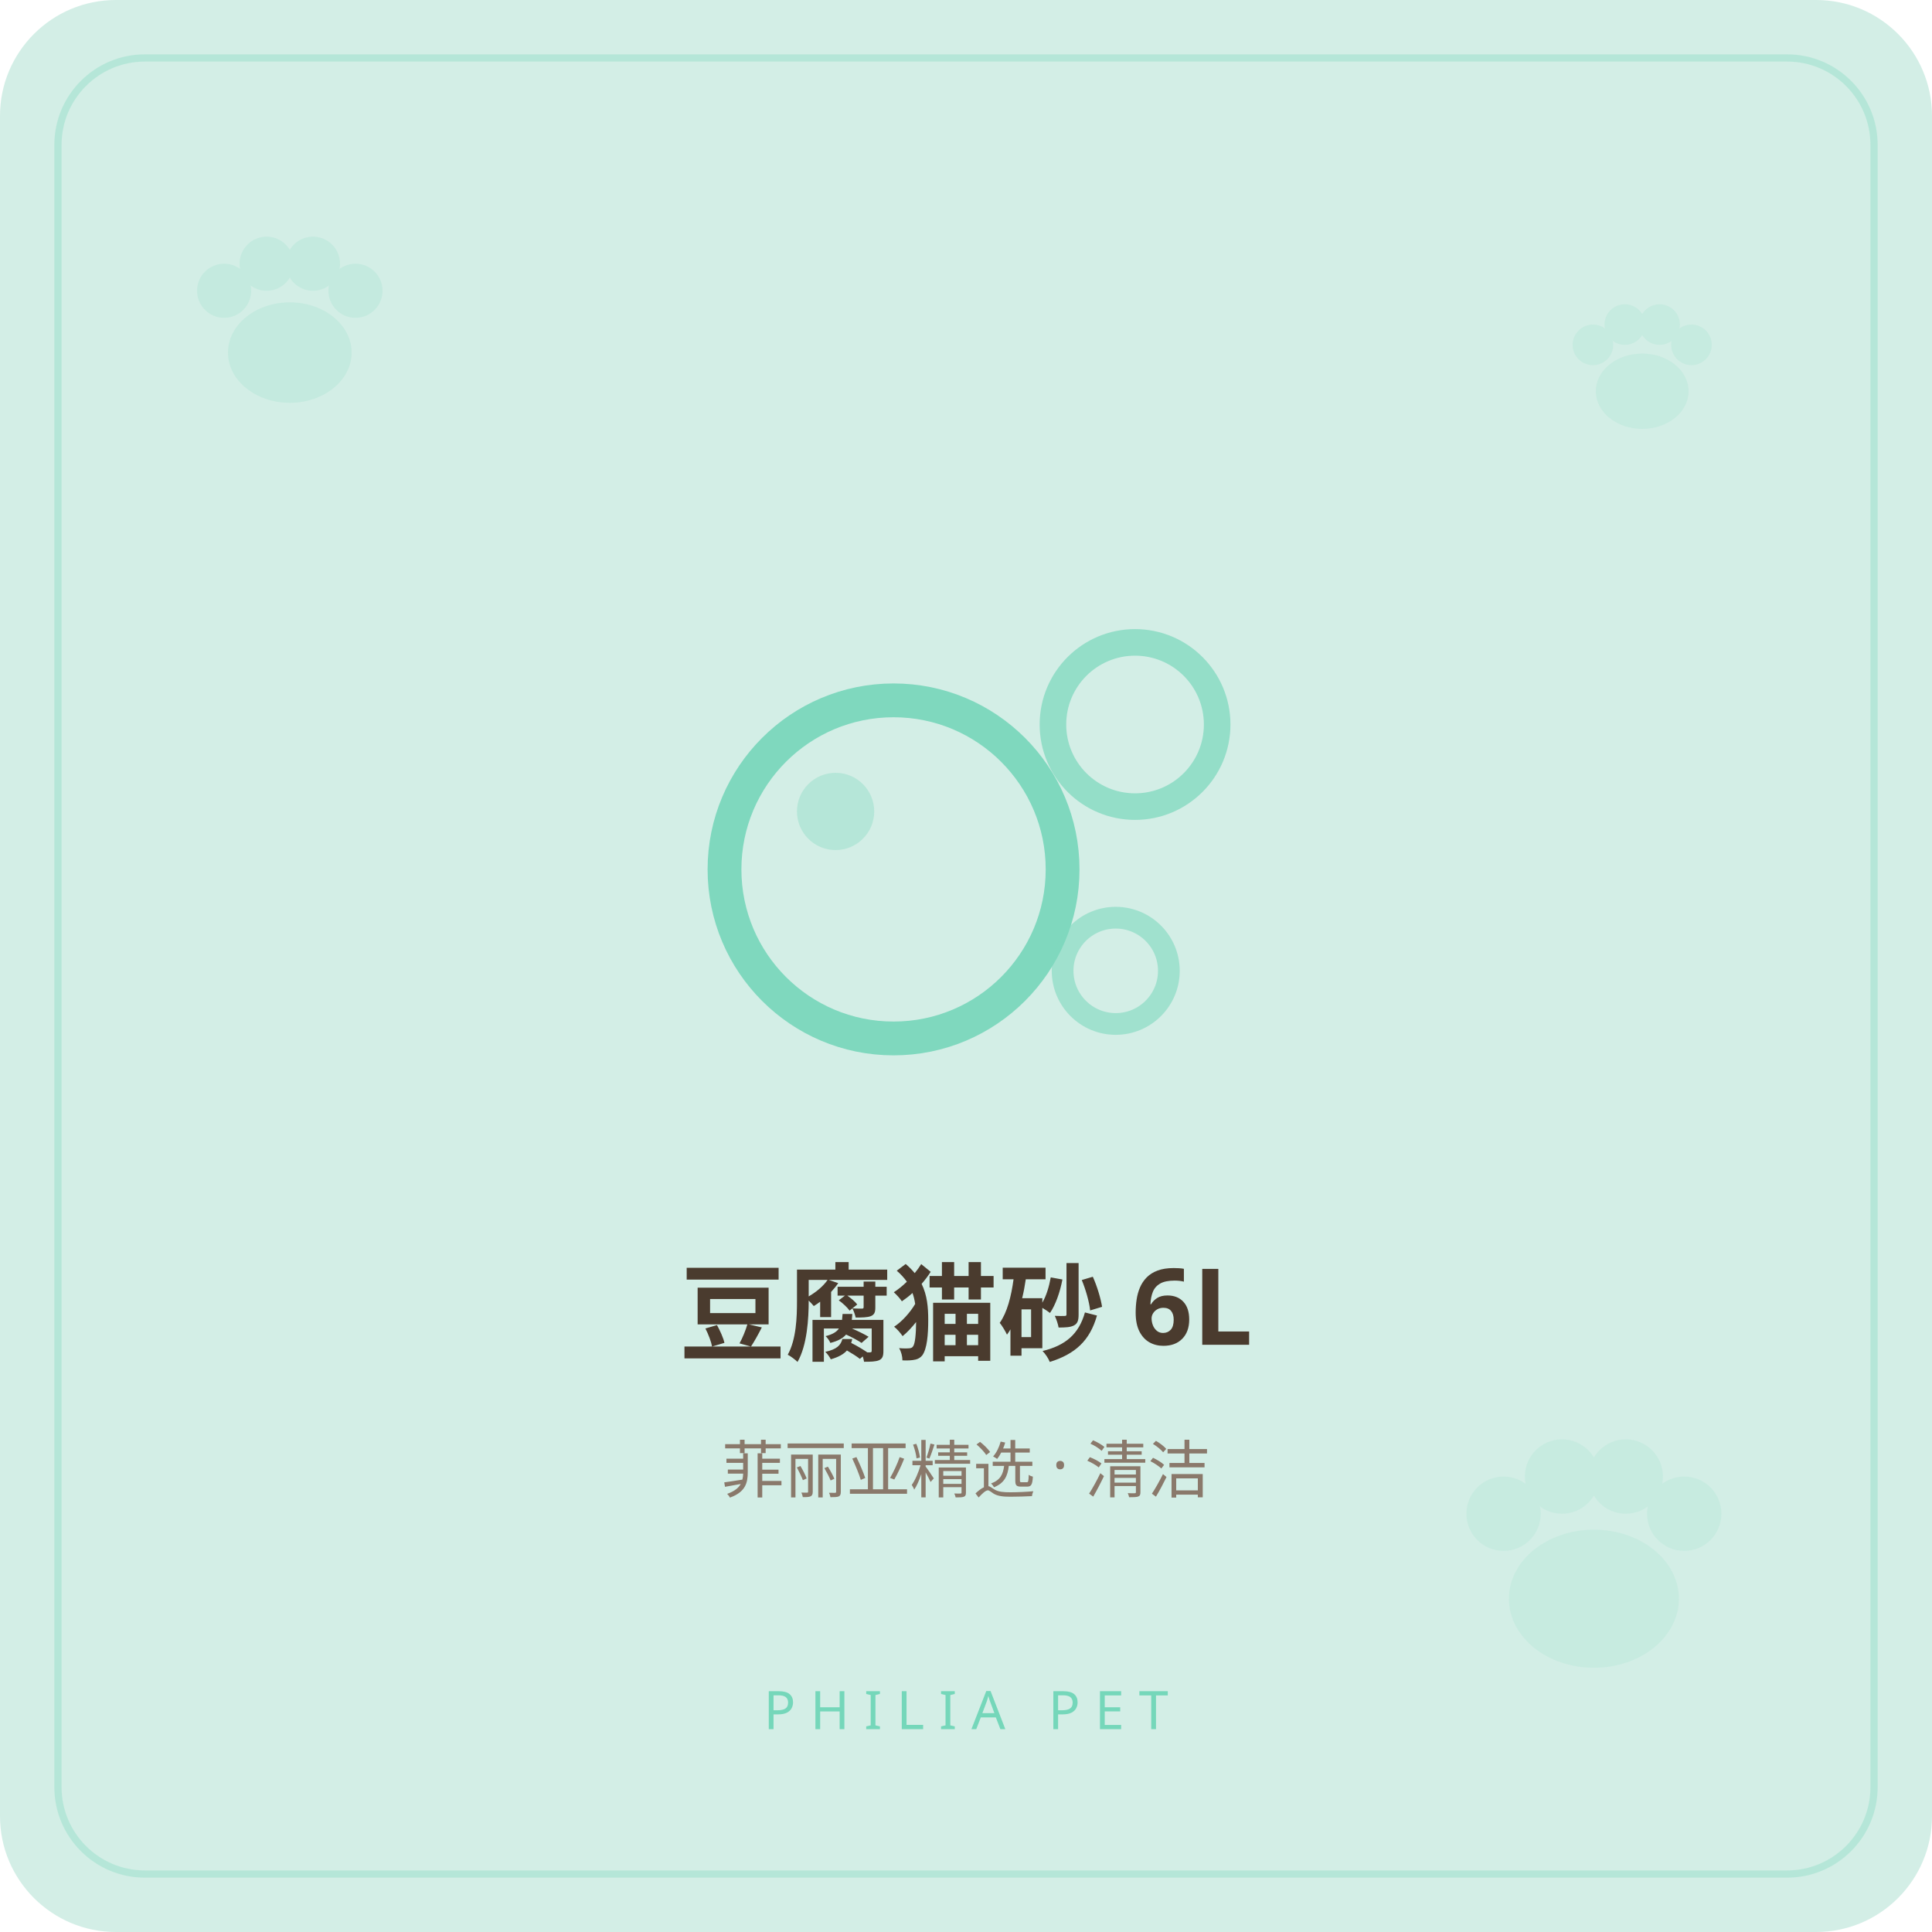
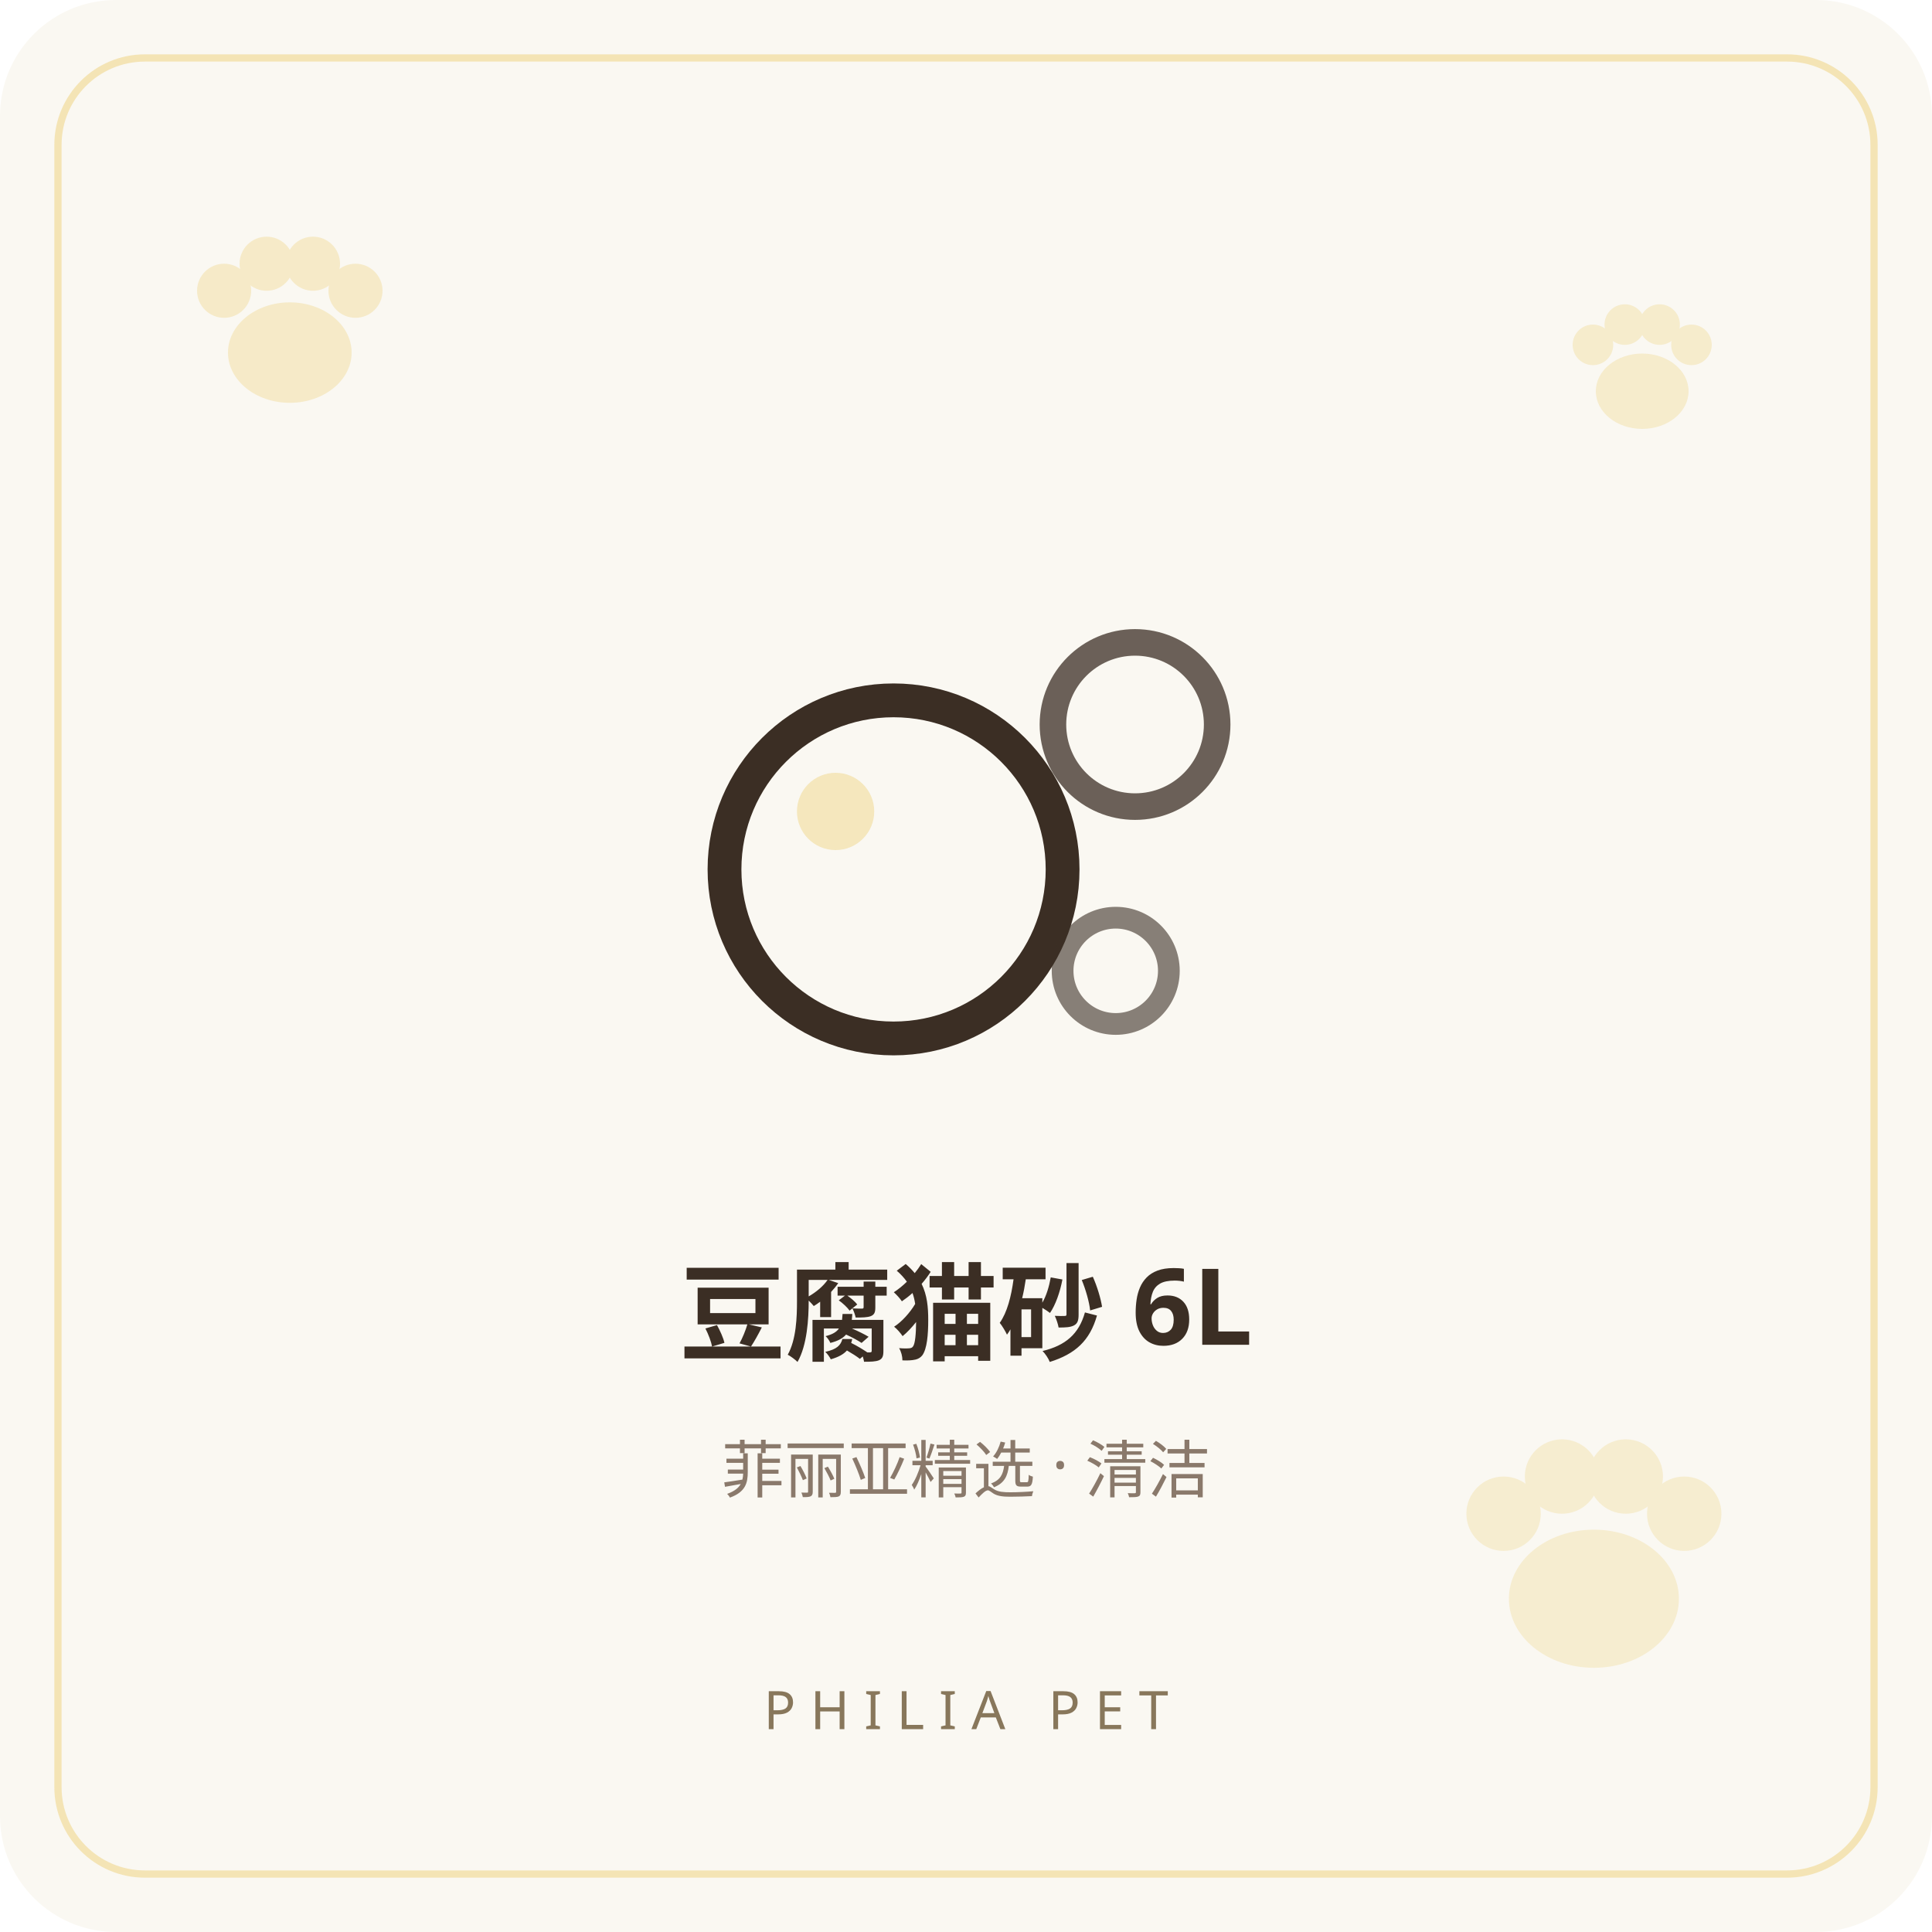
<svg xmlns="http://www.w3.org/2000/svg" width="800" height="800" viewBox="0 0 800 800">
-   <rect width="800" height="800" rx="48" fill="#D3EEE6" />
-   <rect x="24" y="24" width="752" height="752" rx="36" fill="none" stroke="#7FD8BE" stroke-width="3" opacity="0.35" />
-   <g transform="translate(120 130) scale(1.6)" fill="#7FD8BE" opacity="0.18">
+   <rect width="800" height="800" rx="48" fill="#FAF8F2" />
+   <rect x="24" y="24" width="752" height="752" rx="36" fill="none" stroke="#F2DFA6" stroke-width="3" opacity="0.8" />
+   <g transform="translate(120 130) scale(1.6)" fill="#F2DFA6" opacity="0.55">
    <ellipse cx="0" cy="10" rx="16" ry="13" />
    <circle cx="-17" cy="-6" r="7" />
    <circle cx="-6" cy="-13" r="7" />
    <circle cx="6" cy="-13" r="7" />
    <circle cx="17" cy="-6" r="7" />
  </g>
-   <g transform="translate(660 640) scale(2.2)" fill="#7FD8BE" opacity="0.14">
+   <g transform="translate(660 640) scale(2.2)" fill="#F2DFA6" opacity="0.45">
    <ellipse cx="0" cy="10" rx="16" ry="13" />
    <circle cx="-17" cy="-6" r="7" />
    <circle cx="-6" cy="-13" r="7" />
    <circle cx="6" cy="-13" r="7" />
    <circle cx="17" cy="-6" r="7" />
  </g>
-   <g transform="translate(680 150) scale(1.2)" fill="#7FD8BE" opacity="0.16">
+   <g transform="translate(680 150) scale(1.2)" fill="#F2DFA6" opacity="0.5">
    <ellipse cx="0" cy="10" rx="16" ry="13" />
    <circle cx="-17" cy="-6" r="7" />
    <circle cx="-6" cy="-13" r="7" />
    <circle cx="6" cy="-13" r="7" />
    <circle cx="17" cy="-6" r="7" />
  </g>
-   <circle cx="370" cy="360" r="70" fill="none" stroke="#7FD8BE" stroke-width="14" />
-   <circle cx="470" cy="300" r="34" fill="none" stroke="#7FD8BE" stroke-width="11" opacity="0.75" />
-   <circle cx="462" cy="402" r="22" fill="none" stroke="#7FD8BE" stroke-width="9" opacity="0.6" />
-   <circle cx="346" cy="336" r="16" fill="#7FD8BE" opacity="0.35" />
-   <text x="400" y="560" text-anchor="middle" font-family="'PingFang SC','Microsoft YaHei',sans-serif" font-size="44" font-weight="600" fill="#4A3B2E">豆腐猫砂 6L</text>
+   <circle cx="370" cy="360" r="70" fill="none" stroke="#3B2E24" stroke-width="14" />
+   <circle cx="470" cy="300" r="34" fill="none" stroke="#3B2E24" stroke-width="11" opacity="0.75" />
+   <circle cx="462" cy="402" r="22" fill="none" stroke="#3B2E24" stroke-width="9" opacity="0.6" />
+   <circle cx="346" cy="336" r="16" fill="#F2DFA6" opacity="0.7" />
+   <text x="400" y="560" text-anchor="middle" font-family="'PingFang SC','Microsoft YaHei',sans-serif" font-size="44" font-weight="600" fill="#3B2E24">豆腐猫砂 6L</text>
  <text x="400" y="618" text-anchor="middle" font-family="'PingFang SC','Microsoft YaHei',sans-serif" font-size="26" fill="#8A796B">菲丽亚精选 · 清洁</text>
-   <text x="400" y="716" text-anchor="middle" font-family="'PingFang SC','Microsoft YaHei',sans-serif" font-size="22" letter-spacing="6" fill="#5ED1AF" opacity="0.8">PHILIA PET</text>
+   <text x="400" y="716" text-anchor="middle" font-family="'PingFang SC','Microsoft YaHei',sans-serif" font-size="22" letter-spacing="6" fill="#6B5636" opacity="0.8">PHILIA PET</text>
</svg>
